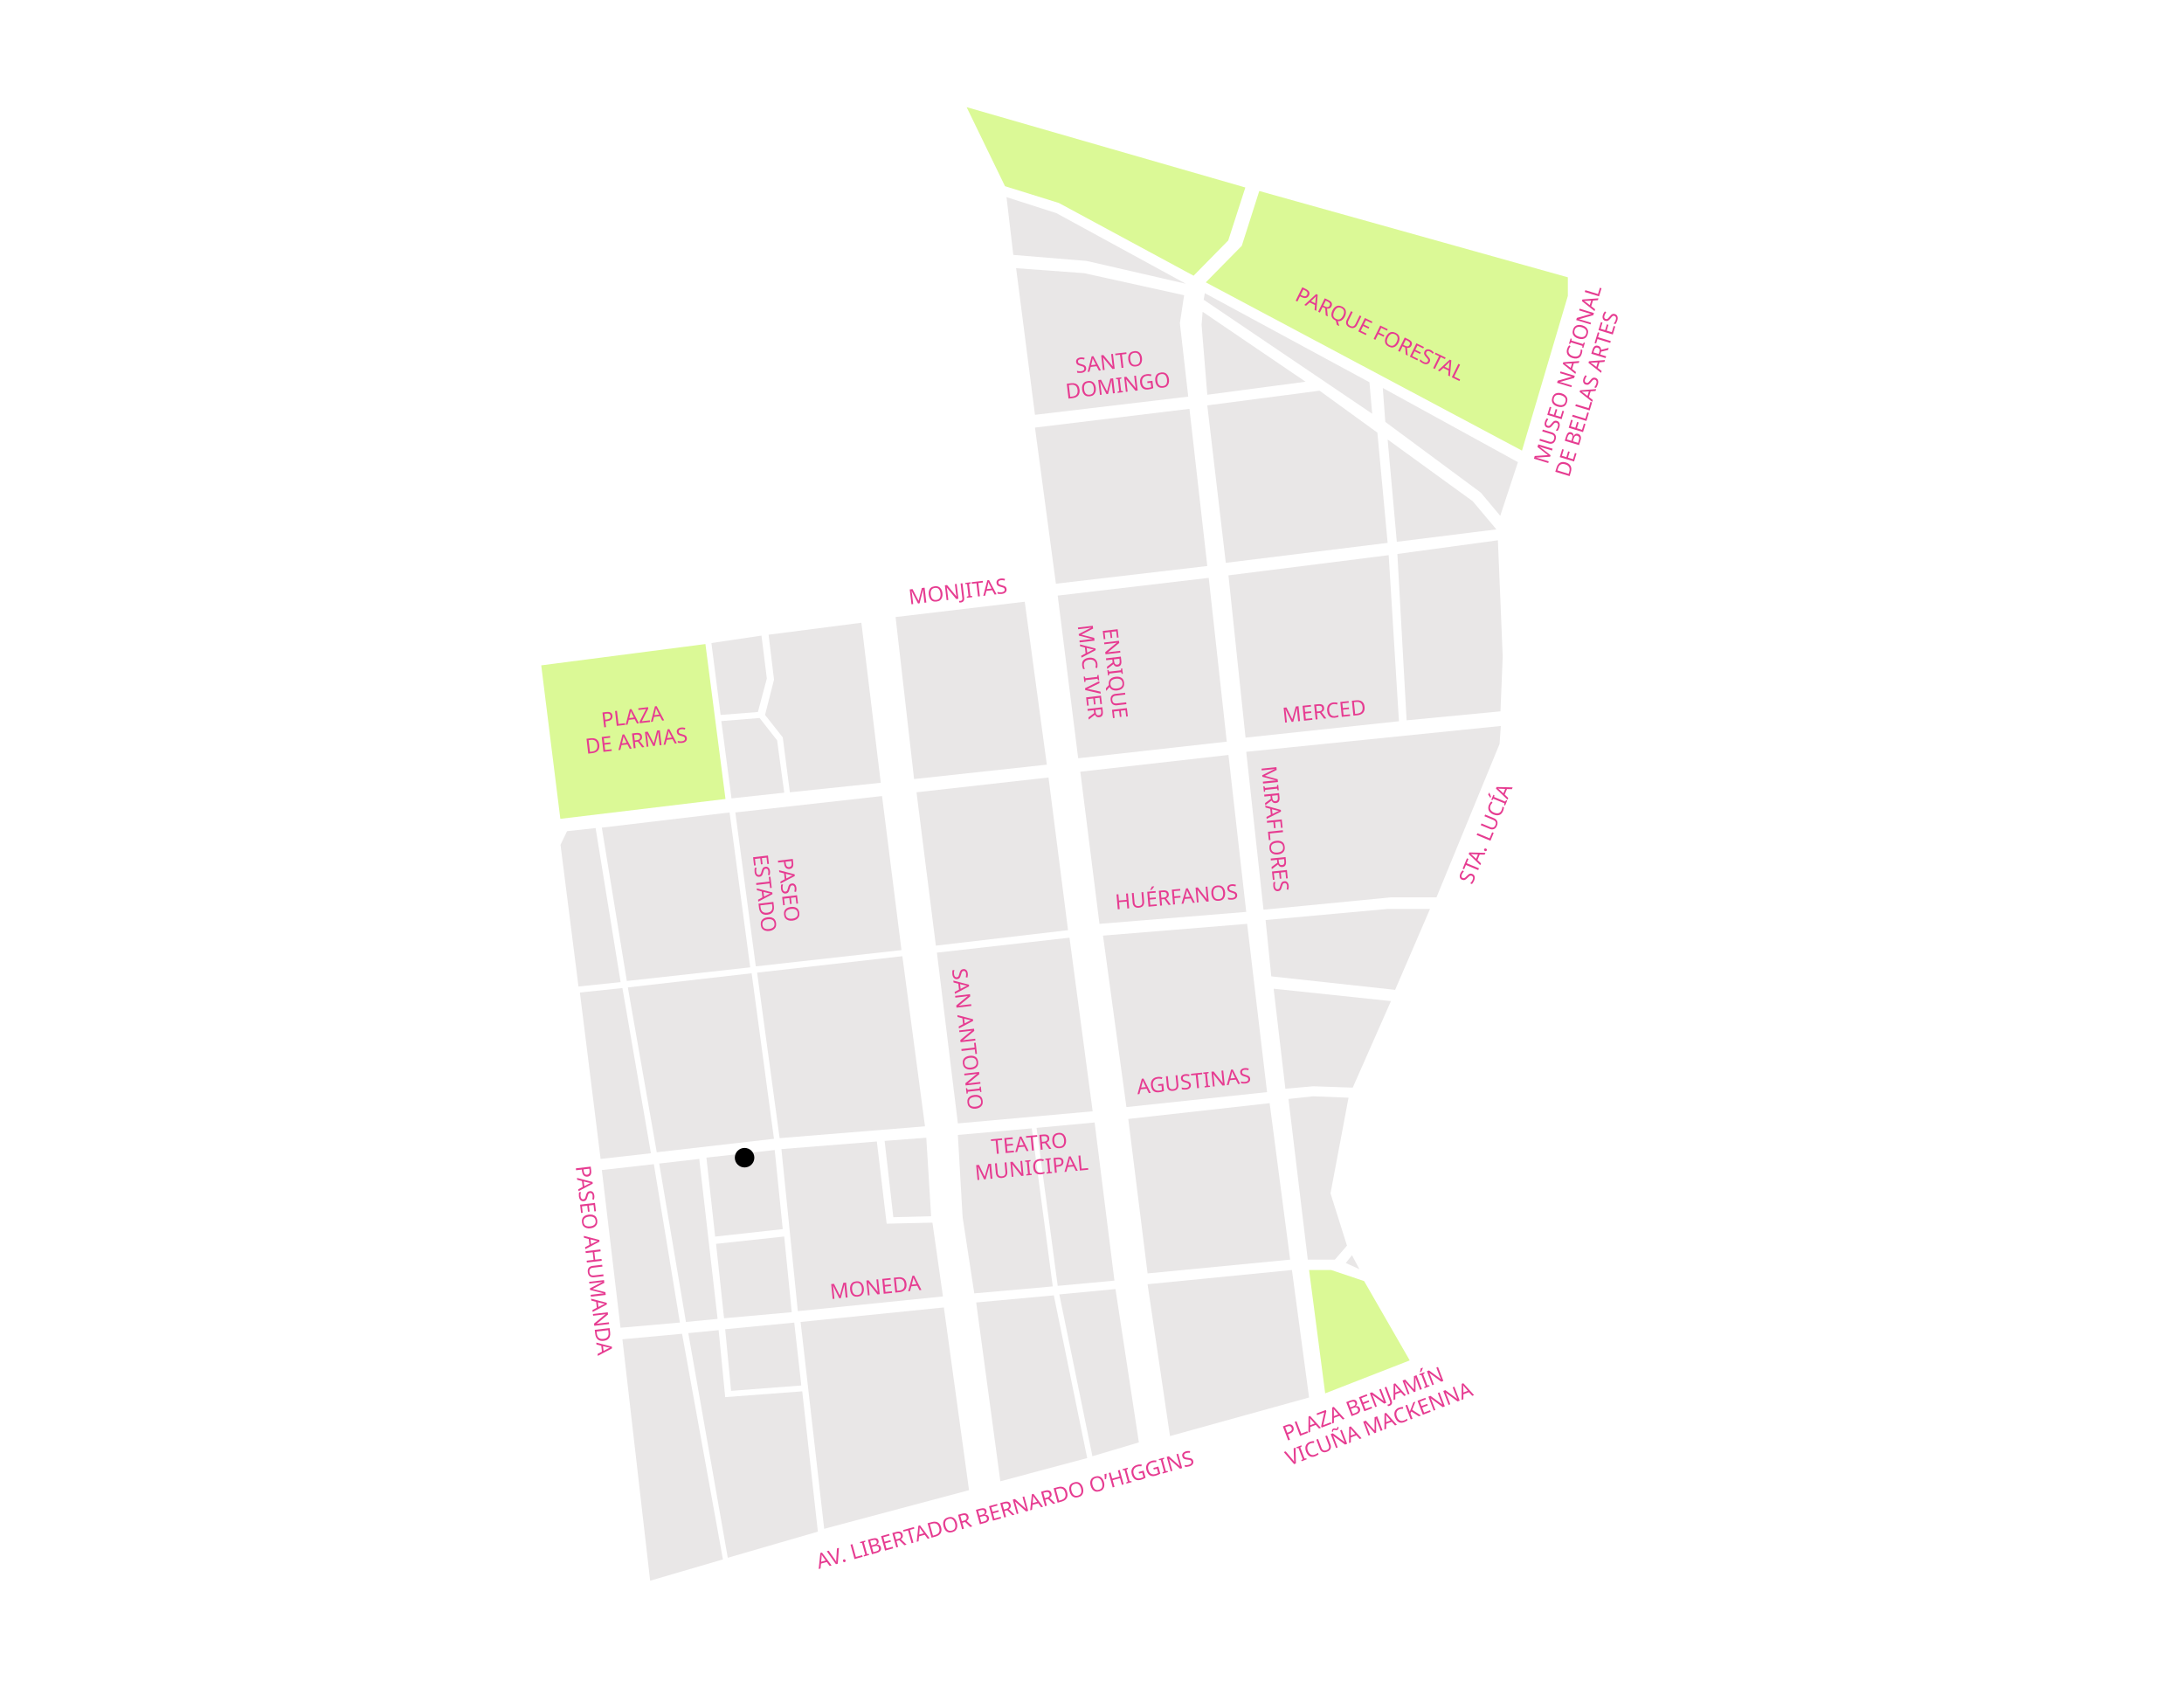
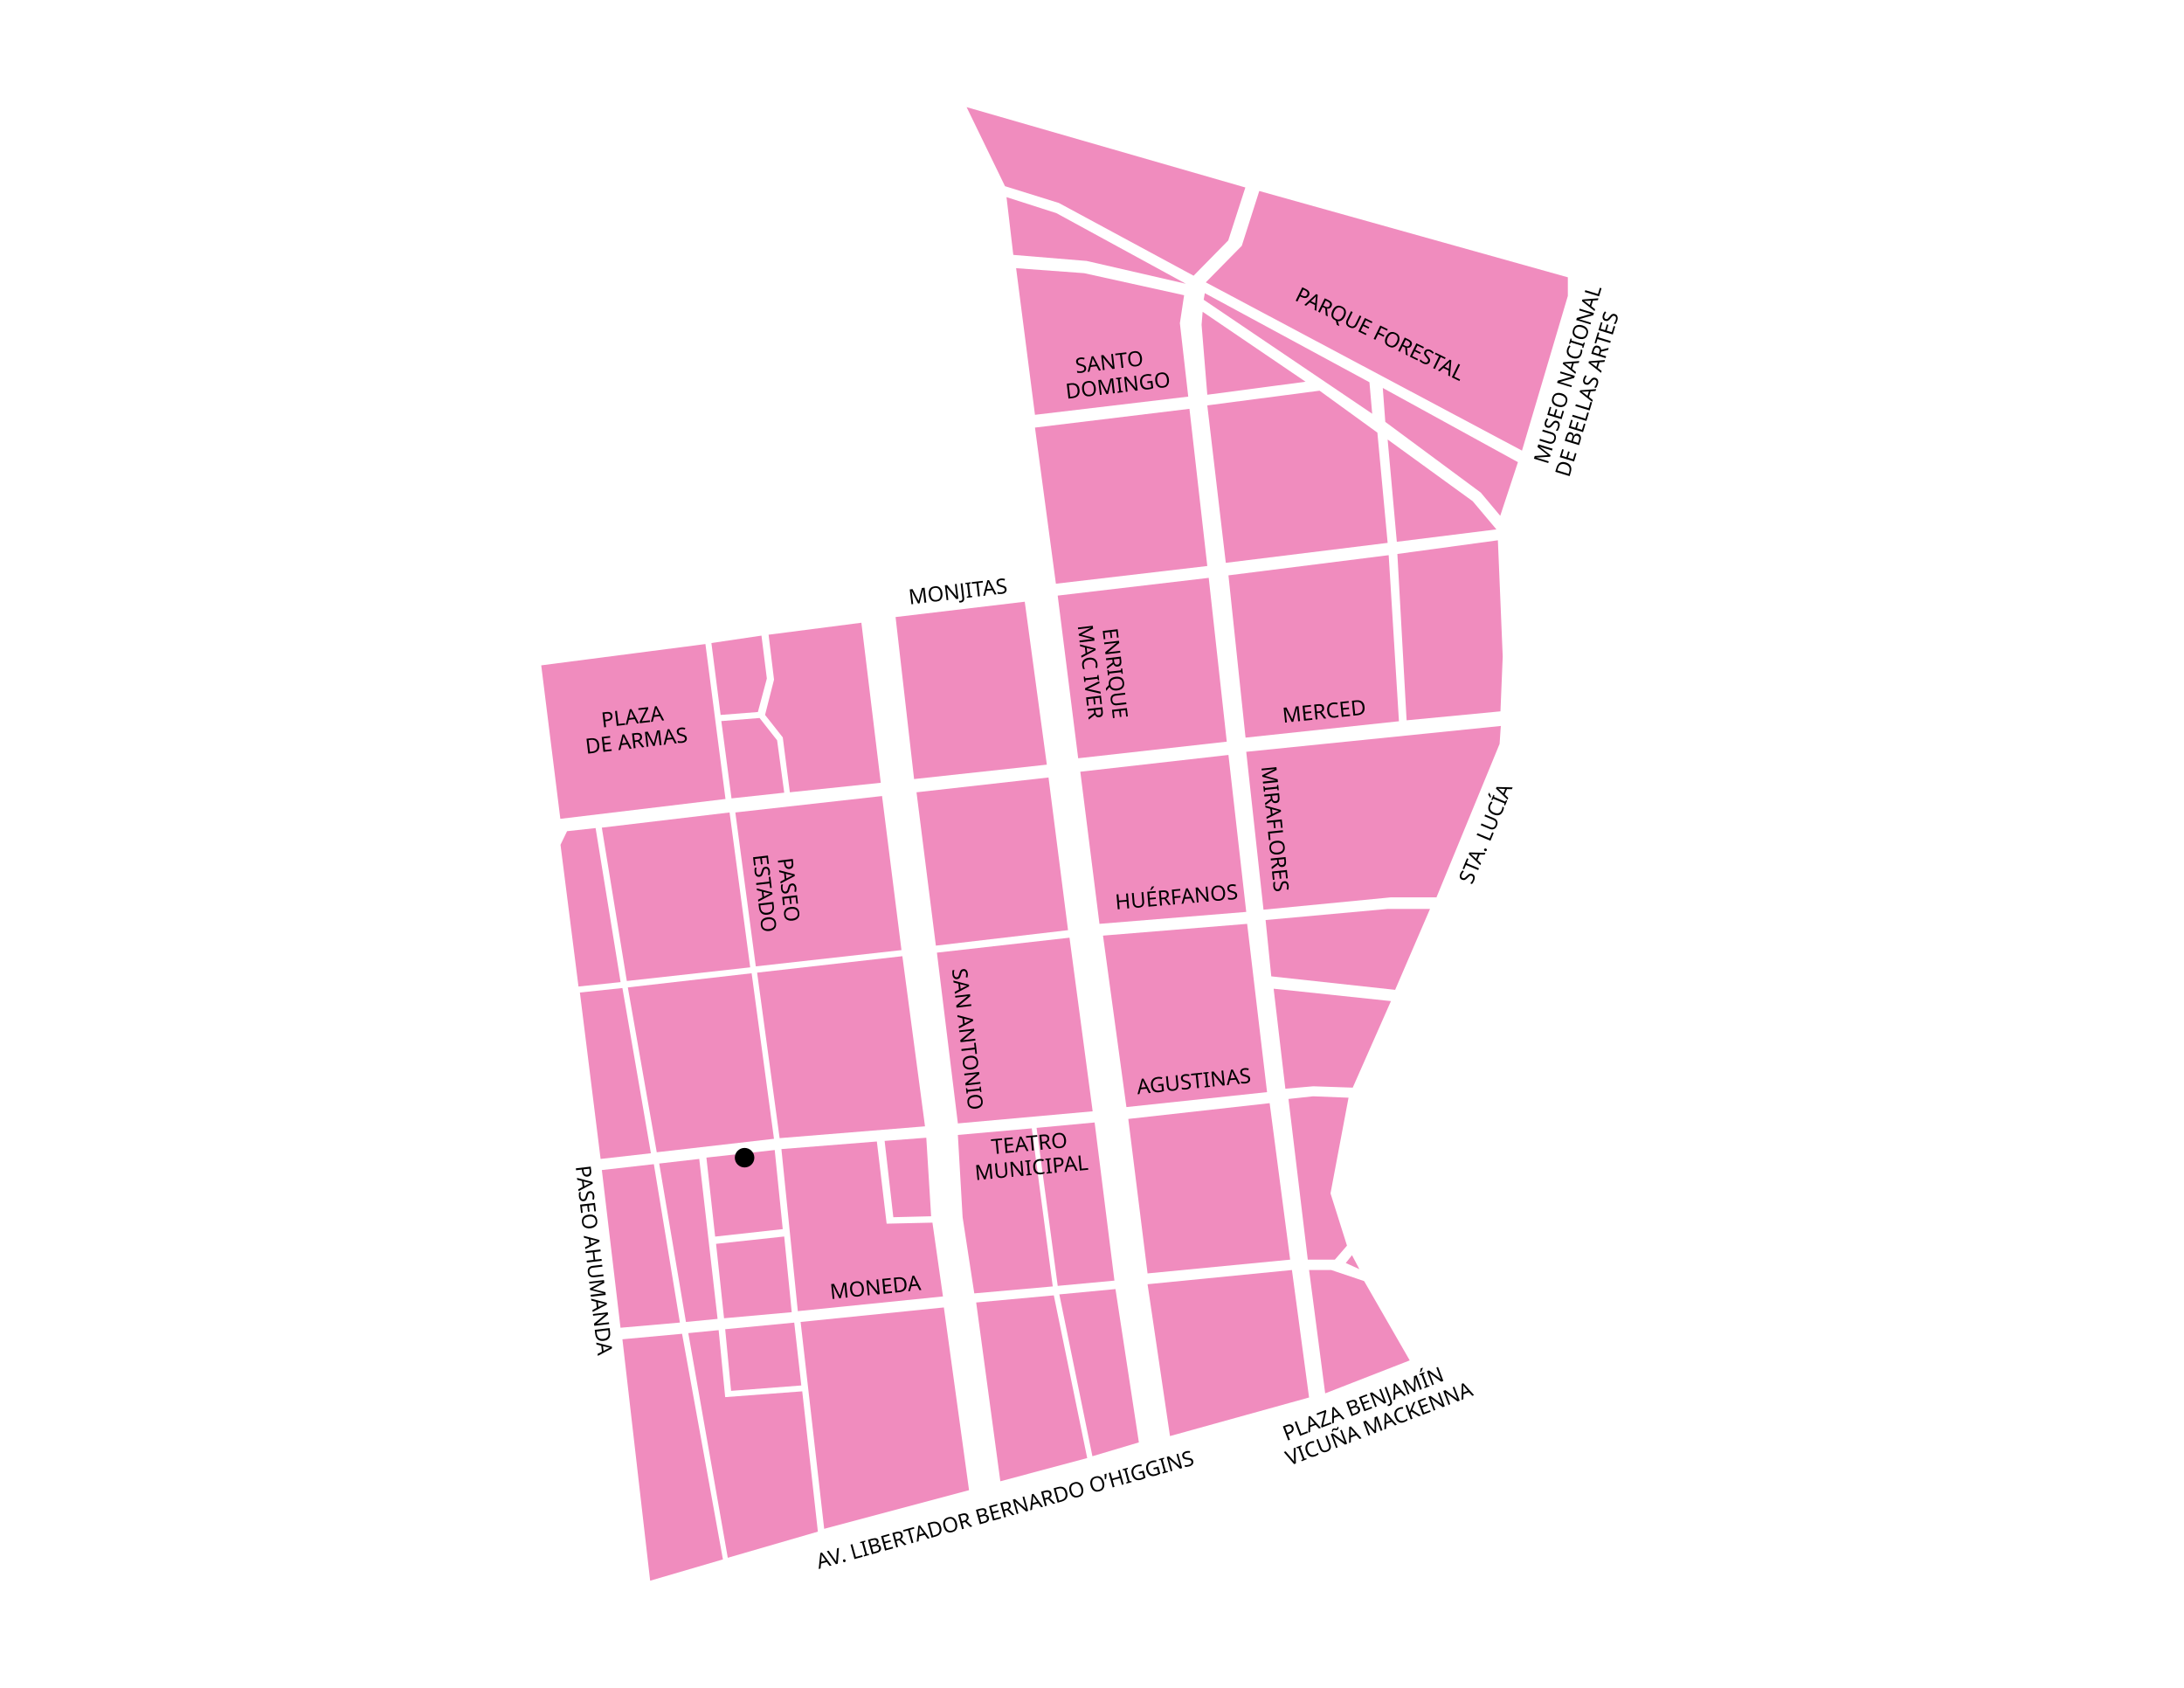
- <svg xmlns="http://www.w3.org/2000/svg" viewBox="0 0 792 612">
+ <svg xmlns="http://www.w3.org/2000/svg" id="Capa_1" version="1.1" viewBox="0 0 792 612">
  <defs>
    <style>
-       .cls-1 {
-         fill: #e9e7e7;
+       .st0 {
+         fill: #f08cbe;
      }

-       .cls-2 {
-         font-size: 7.6px;
+       .st1, .st2 {
+         isolation: isolate;
      }

-       .cls-2, .cls-3 {
-         fill: #e63c91;
+       .st2 {
        font-family: GeistMono-Regular, 'Geist Mono';
-       }
- 
-       .cls-3 {
        font-size: 7.6px;
-       }
- 
-       .cls-4 {
-         fill: #dbf996;
      }
    </style>
  </defs>
-   <g id="Capa_1" data-name="Capa 1">
+   <g id="Capa_11" data-name="Capa_1">
    <g>
-       <polygon class="cls-4" points="474.72 460.5 482.75 460.5 494.68 464.51 511.22 493.27 480.56 505.22 474.72 460.5" />
-       <polygon class="cls-1" points="468.5 460.5 474.72 506.72 424.28 520.71 416.15 465.65 468.5 460.5" />
-       <polygon class="cls-1" points="467.25 398.48 476.17 397.51 489.03 398.02 482.49 432.71 488.47 451.66 484.07 456.74 474.25 456.74 467.25 398.48" />
-       <polygon class="cls-1" points="490.28 455.12 488.03 457.96 492.97 460.2 490.28 455.12" />
-       <polygon class="cls-1" points="461.87 358.5 466.12 394.76 476.24 393.88 490.55 394.37 504.41 362.99 461.87 358.5" />
-       <polygon class="cls-1" points="518.57 329.58 505.93 358.91 461.01 354.02 458.95 333.6 503.18 329.58 518.57 329.58" />
-       <polygon class="cls-1" points="445.48 208.62 503.59 201.3 507.31 261.52 451.68 267.46 445.48 208.62" />
-       <polygon class="cls-1" points="506.74 200.86 510.09 261.18 544.12 257.93 544.94 238.06 543.19 195.9 506.74 200.86" />
-       <polygon class="cls-1" points="391.76 279.82 445.48 273.74 451.93 330.65 398.71 334.98 391.76 279.82" />
-       <polygon class="cls-1" points="399.99 339.25 452.26 334.98 459.48 396 408.48 401.42 399.99 339.25" />
-       <polygon class="cls-1" points="458.19 329.85 504.41 325.37 520.92 325.37 543.81 269.73 544.25 263.23 451.93 272.6 458.19 329.85" />
-       <polygon class="cls-1" points="409.16 405.72 460.42 400 467.85 456.74 416.15 461.73 409.16 405.72" />
-       <polygon class="cls-1" points="503.21 159.36 506.54 196.45 542.65 191.95 534.06 181.74 503.21 159.36" />
-       <polygon class="cls-1" points="478.52 141.66 437.81 146.99 444.52 204.08 503.21 196.84 499.49 156.87 478.52 141.66" />
-       <polygon class="cls-1" points="365 71.48 367.46 92.42 394.09 94.62 430.03 102.89 383.1 77.29 365 71.48" />
-       <polygon class="cls-1" points="550.46 167.58 544.04 187.03 536.98 178.61 502.36 152.98 501.45 140.67 550.46 167.58" />
-       <polygon class="cls-1" points="205.64 301.38 215.99 300.26 225.05 356.11 209.78 357.7 203.26 306.31 205.64 301.38" />
-       <polygon class="cls-1" points="210.29 359.88 225.71 358.26 236.04 418.16 217.8 420.22 210.29 359.88" />
-       <polygon class="cls-1" points="218.25 424.25 237.11 422.12 246.56 479.55 225.02 481.43 218.25 424.25" />
-       <polygon class="cls-1" points="225.71 485.61 247.34 483.62 262.16 565.43 235.77 573.15 225.71 485.61" />
-       <polygon class="cls-1" points="218.24 300.1 227.31 355.7 272.05 350.75 264.57 294.59 218.24 300.1" />
-       <polygon class="cls-1" points="227.68 358.03 272.57 352.9 280.67 412.92 238.16 417.8 227.68 358.03" />
-       <polygon class="cls-1" points="431.34 148.24 437.81 205.23 382.91 211.65 375.32 155.04 431.34 148.24" />
-       <polygon class="cls-1" points="259.67 451.01 284.38 448.35 287.11 475.79 262.57 477.99 259.67 451.01" />
-       <polygon class="cls-1" points="239.05 421.89 253.57 420.22 260.22 478.22 248.75 479.33 239.05 421.89" />
-       <polygon class="cls-1" points="256.17 419.74 280.94 416.99 283.85 445.67 259.34 448.38 256.17 419.74" />
-       <polygon class="cls-1" points="262.98 481.96 288.02 479.57 290.58 502.36 265.12 504.31 262.98 481.96" />
-       <polygon class="cls-1" points="290.33 479.33 342.28 474.07 351.41 540.33 298.88 554.34 290.33 479.33" />
-       <polygon class="cls-1" points="249.6 483.38 260.61 482.3 262.98 506.59 290.92 504.49 296.59 555.36 263.92 564.84 249.6 483.38" />
-       <polygon class="cls-1" points="283.37 416.65 289.32 475.41 341.95 470.08 338.14 443.32 321.53 443.7 317.98 413.9 283.37 416.65" />
-       <polygon class="cls-1" points="320.8 413.68 323.95 441.35 337.66 441.01 335.91 412.53 320.8 413.68" />
-       <polygon class="cls-1" points="266.66 294.59 319.86 288.64 326.91 344.5 274.08 350.4 266.66 294.59" />
-       <polygon class="cls-1" points="274.56 352.67 327.23 346.71 335.44 408.4 282.72 412.68 274.56 352.67" />
-       <polygon class="cls-4" points="203.2 296.9 196.27 241.25 255.81 233.53 263.09 289.71 203.2 296.9" />
-       <polygon class="cls-1" points="257.98 233.16 261.32 259.23 274.84 258.17 278.09 246.02 276.14 230.47 257.98 233.16" />
-       <polygon class="cls-1" points="261.58 261.46 275.45 260.34 281.81 268.44 284.39 287.42 265.27 289.49 261.58 261.46" />
-       <polygon class="cls-1" points="278.72 230.14 312.37 225.8 319.4 283.83 286.43 287.28 283.86 267.37 277.44 259.23 280.69 246.43 278.72 230.14" />
-       <polygon class="cls-1" points="368.48 97.24 375.32 150.41 430.9 143.81 427.87 117.2 429.4 107.05 393.13 99.05 368.48 97.24" />
-       <polygon class="cls-1" points="383.56 215.96 438.33 209.53 444.87 268.92 390.99 274.94 383.56 215.96" />
-       <polygon class="cls-1" points="354 472.27 382.15 469.69 394.26 528.69 362.76 537.1 354 472.27" />
-       <polygon class="cls-1" points="347.36 411.52 349.08 441.35 353.31 468.97 381.77 466.45 374.16 409.14 347.36 411.52" />
-       <polygon class="cls-1" points="384.15 469.34 404.51 467.41 413 523 396.15 528.02 384.15 469.34" />
-       <polygon class="cls-1" points="375.9 408.96 383.57 466.25 404.14 464.34 396.95 407 375.9 408.96" />
-       <polygon class="cls-1" points="436.12 113.05 435.74 117.78 437.81 143.13 473.44 138.41 436.12 113.05" />
-       <polygon class="cls-4" points="350.53 38.85 364.45 67.51 383.99 73.6 432.84 99.97 445.41 87.18 451.61 67.98 350.53 38.85" />
-       <polygon class="cls-4" points="551.93 163.39 568.56 107.29 568.56 100.55 456.66 69.25 450.32 89.12 437.27 102.38 551.93 163.39" />
-       <polygon class="cls-1" points="497.61 150.02 496.61 138.6 436.91 106.3 436.5 108.69 497.61 150.02" />
-       <polygon class="cls-1" points="339.76 345.42 387.84 340 396.24 402.95 347.36 407.34 339.76 345.42" />
-       <polygon class="cls-1" points="324.77 223.74 371.61 218.18 379.62 277.26 331.48 282.48 324.77 223.74" />
-       <polygon class="cls-1" points="332.36 287.28 380.23 281.91 387.31 337.27 339.38 342.88 332.36 287.28" />
-       <text class="cls-2" transform="translate(561.23 168.59) rotate(-73.04)">
-         <tspan x="0" y="0">MUSEO NACIONAL</tspan>
-         <tspan x="-2.28" y="8.8">DE BELLAS ARTES</tspan>
-       </text>
-       <text class="cls-2" transform="translate(218.37 263.81) rotate(-6.64)">
-         <tspan x="0" y="0">PLAZA</tspan>
-         <tspan x="-6.84" y="8.8">DE ARMAS</tspan>
-       </text>
-       <text class="cls-2" transform="translate(466.47 522.54) rotate(-20.97)">
-         <tspan x="0" y="0">PLAZA BENJAMÍN</tspan>
-         <tspan x="-2.28" y="8.8">VICUÑA MACKENNA</tspan>
-       </text>
-       <text class="cls-2" transform="translate(533.78 320.97) rotate(-67.4)">
-         <tspan x="0" y="0">STA. LUCÍA</tspan>
-       </text>
-       <text class="cls-2" transform="translate(469.21 108.71) rotate(26.13)">
-         <tspan x="0" y="0">PARQUE FORESTAL</tspan>
-       </text>
-       <text class="cls-3" transform="translate(296.89 568.91) rotate(-15.51)">
-         <tspan x="0" y="0">AV. LIBERTADOR BERNARDO O’HIGGINS</tspan>
-       </text>
-       <text class="cls-3" transform="translate(345.23 351.41) rotate(83.32)">
-         <tspan x="0" y="0">SAN ANTONIO</tspan>
-       </text>
-       <text class="cls-3" transform="translate(457.41 277.98) rotate(84.19)">
-         <tspan x="0" y="0">MIRAFLORES</tspan>
-       </text>
-       <text class="cls-3" transform="translate(399.82 228.05) rotate(83.32)">
-         <tspan x="0" y="0">ENRIQUE</tspan>
-         <tspan x="-2.28" y="8.8">MAC IVER</tspan>
-       </text>
-       <text class="cls-3" transform="translate(208.74 422.91) rotate(83.32)">
-         <tspan x="0" y="0">PASEO AHUMANDA</tspan>
-       </text>
-       <text class="cls-3" transform="translate(301.24 471.07) rotate(-5.81)">
-         <tspan x="0" y="0">MONEDA</tspan>
-       </text>
-       <text class="cls-3" transform="translate(412.5 396.77) rotate(-5.81)">
-         <tspan x="0" y="0">AGUSTINAS</tspan>
-       </text>
-       <text class="cls-3" transform="translate(465.32 262.08) rotate(-5.81)">
-         <tspan x="0" y="0">MERCED</tspan>
-       </text>
-       <text class="cls-3" transform="translate(282.02 311.35) rotate(83.32)">
-         <tspan x="0" y="0">PASEO</tspan>
-         <tspan x="-2.28" y="8.8">ESTADO</tspan>
-       </text>
-       <text class="cls-3" transform="translate(329.81 219.19) rotate(-6.68)">
-         <tspan x="0" y="0">MONJITAS</tspan>
-       </text>
-       <text class="cls-3" transform="translate(390.26 135.34) rotate(-6.68)">
-         <tspan x="0" y="0">SANTO</tspan>
-         <tspan x="-4.56" y="8.8">DOMINGO</tspan>
-       </text>
-       <text class="cls-3" transform="translate(359.76 418.54) rotate(-5.31)">
-         <tspan x="0" y="0">TEATRO</tspan>
-         <tspan x="-6.84" y="8.8">MUNICIPAL</tspan>
-       </text>
-       <text class="cls-3" transform="translate(404.62 329.77) rotate(-4.92)">
-         <tspan x="0" y="0">HUÉRFANOS</tspan>
-       </text>
+       <polygon class="st0" points="474.72 460.5 482.75 460.5 494.68 464.51 511.22 493.27 480.56 505.22 474.72 460.5" />
+       <polygon class="st0" points="468.5 460.5 474.72 506.72 424.28 520.71 416.15 465.65 468.5 460.5" />
+       <polygon class="st0" points="467.25 398.48 476.17 397.51 489.03 398.02 482.49 432.71 488.47 451.66 484.07 456.74 474.25 456.74 467.25 398.48" />
+       <polygon class="st0" points="490.28 455.12 488.03 457.96 492.97 460.2 490.28 455.12" />
+       <polygon class="st0" points="461.87 358.5 466.12 394.76 476.24 393.88 490.55 394.37 504.41 362.99 461.87 358.5" />
+       <polygon class="st0" points="518.57 329.58 505.93 358.91 461.01 354.02 458.95 333.6 503.18 329.58 518.57 329.58" />
+       <polygon class="st0" points="445.48 208.62 503.59 201.3 507.31 261.52 451.68 267.46 445.48 208.62" />
+       <polygon class="st0" points="506.74 200.86 510.09 261.18 544.12 257.93 544.94 238.06 543.19 195.9 506.74 200.86" />
+       <polygon class="st0" points="391.76 279.82 445.48 273.74 451.93 330.65 398.71 334.98 391.76 279.82" />
+       <polygon class="st0" points="399.99 339.25 452.26 334.98 459.48 396 408.48 401.42 399.99 339.25" />
+       <polygon class="st0" points="458.19 329.85 504.41 325.37 520.92 325.37 543.81 269.73 544.25 263.23 451.93 272.6 458.19 329.85" />
+       <polygon class="st0" points="409.16 405.72 460.42 400 467.85 456.74 416.15 461.73 409.16 405.72" />
+       <polygon class="st0" points="503.21 159.36 506.54 196.45 542.65 191.95 534.06 181.74 503.21 159.36" />
+       <polygon class="st0" points="478.52 141.66 437.81 146.99 444.52 204.08 503.21 196.84 499.49 156.87 478.52 141.66" />
+       <polygon class="st0" points="365 71.48 367.46 92.42 394.09 94.62 430.03 102.89 383.1 77.29 365 71.48" />
+       <polygon class="st0" points="550.46 167.58 544.04 187.03 536.98 178.61 502.36 152.98 501.45 140.67 550.46 167.58" />
+       <polygon class="st0" points="205.64 301.38 215.99 300.26 225.05 356.11 209.78 357.7 203.26 306.31 205.64 301.38" />
+       <polygon class="st0" points="210.29 359.88 225.71 358.26 236.04 418.16 217.8 420.22 210.29 359.88" />
+       <polygon class="st0" points="218.25 424.25 237.11 422.12 246.56 479.55 225.02 481.43 218.25 424.25" />
+       <polygon class="st0" points="225.71 485.61 247.34 483.62 262.16 565.43 235.77 573.15 225.71 485.61" />
+       <polygon class="st0" points="218.24 300.1 227.31 355.7 272.05 350.75 264.57 294.59 218.24 300.1" />
+       <polygon class="st0" points="227.68 358.03 272.57 352.9 280.67 412.92 238.16 417.8 227.68 358.03" />
+       <polygon class="st0" points="431.34 148.24 437.81 205.23 382.91 211.65 375.32 155.04 431.34 148.24" />
+       <polygon class="st0" points="259.67 451.01 284.38 448.35 287.11 475.79 262.57 477.99 259.67 451.01" />
+       <polygon class="st0" points="239.05 421.89 253.57 420.22 260.22 478.22 248.75 479.33 239.05 421.89" />
+       <polygon class="st0" points="256.17 419.74 280.94 416.99 283.85 445.67 259.34 448.38 256.17 419.74" />
+       <polygon class="st0" points="262.98 481.96 288.02 479.57 290.58 502.36 265.12 504.31 262.98 481.96" />
+       <polygon class="st0" points="290.33 479.33 342.28 474.07 351.41 540.33 298.88 554.34 290.33 479.33" />
+       <polygon class="st0" points="249.6 483.38 260.61 482.3 262.98 506.59 290.92 504.49 296.59 555.36 263.92 564.84 249.6 483.38" />
+       <polygon class="st0" points="283.37 416.65 289.32 475.41 341.95 470.08 338.14 443.32 321.53 443.7 317.98 413.9 283.37 416.65" />
+       <polygon class="st0" points="320.8 413.68 323.95 441.35 337.66 441.01 335.91 412.53 320.8 413.68" />
+       <polygon class="st0" points="266.66 294.59 319.86 288.64 326.91 344.5 274.08 350.4 266.66 294.59" />
+       <polygon class="st0" points="274.56 352.67 327.23 346.71 335.44 408.4 282.72 412.68 274.56 352.67" />
+       <polygon class="st0" points="203.2 296.9 196.27 241.25 255.81 233.53 263.09 289.71 203.2 296.9" />
+       <polygon class="st0" points="257.98 233.16 261.32 259.23 274.84 258.17 278.09 246.02 276.14 230.47 257.98 233.16" />
+       <polygon class="st0" points="261.58 261.46 275.45 260.34 281.81 268.44 284.39 287.42 265.27 289.49 261.58 261.46" />
+       <polygon class="st0" points="278.72 230.14 312.37 225.8 319.4 283.83 286.43 287.28 283.86 267.37 277.44 259.23 280.69 246.43 278.72 230.14" />
+       <polygon class="st0" points="368.48 97.24 375.32 150.41 430.9 143.81 427.87 117.2 429.4 107.05 393.13 99.05 368.48 97.24" />
+       <polygon class="st0" points="383.56 215.96 438.33 209.53 444.87 268.92 390.99 274.94 383.56 215.96" />
+       <polygon class="st0" points="354 472.27 382.15 469.69 394.26 528.69 362.76 537.1 354 472.27" />
+       <polygon class="st0" points="347.36 411.52 349.08 441.35 353.31 468.97 381.77 466.45 374.16 409.14 347.36 411.52" />
+       <polygon class="st0" points="384.15 469.34 404.51 467.41 413 523 396.15 528.02 384.15 469.34" />
+       <polygon class="st0" points="375.9 408.96 383.57 466.25 404.14 464.34 396.95 407 375.9 408.96" />
+       <polygon class="st0" points="436.12 113.05 435.74 117.78 437.81 143.13 473.44 138.41 436.12 113.05" />
+       <polygon class="st0" points="350.53 38.85 364.45 67.51 383.99 73.6 432.84 99.97 445.41 87.18 451.61 67.98 350.53 38.85" />
+       <polygon class="st0" points="551.93 163.39 568.56 107.29 568.56 100.55 456.66 69.25 450.32 89.12 437.27 102.38 551.93 163.39" />
+       <polygon class="st0" points="497.61 150.02 496.61 138.6 436.91 106.3 436.5 108.69 497.61 150.02" />
+       <polygon class="st0" points="339.76 345.42 387.84 340 396.24 402.95 347.36 407.34 339.76 345.42" />
+       <polygon class="st0" points="324.77 223.74 371.61 218.18 379.62 277.26 331.48 282.48 324.77 223.74" />
+       <polygon class="st0" points="332.36 287.28 380.23 281.91 387.31 337.27 339.38 342.88 332.36 287.28" />
+       <g class="st1">
+         <text class="st2" transform="translate(561.23 168.59) rotate(-73.04)">
+           <tspan x="0" y="0">MUSEO NACIONAL</tspan>
+         </text>
+         <text class="st2" transform="translate(568.98 173.34) rotate(-73.04)">
+           <tspan x="0" y="0">DE BELLAS ARTES</tspan>
+         </text>
+       </g>
+       <g class="st1">
+         <text class="st2" transform="translate(218.37 263.81) rotate(-6.64)">
+           <tspan x="0" y="0">PLAZA</tspan>
+         </text>
+         <text class="st2" transform="translate(212.59 273.34) rotate(-6.64)">
+           <tspan x="0" y="0">DE ARMAS</tspan>
+         </text>
+       </g>
+       <g class="st1">
+         <text class="st2" transform="translate(466.47 522.54) rotate(-20.97)">
+           <tspan x="0" y="0">PLAZA BENJAMÍN</tspan>
+         </text>
+         <text class="st2" transform="translate(467.49 531.57) rotate(-20.97)">
+           <tspan x="0" y="0">VICUÑA MACKENNA</tspan>
+         </text>
+       </g>
+       <g class="st1">
+         <text class="st2" transform="translate(533.78 320.97) rotate(-67.4)">
+           <tspan x="0" y="0">STA. LUCÍA</tspan>
+         </text>
+       </g>
+       <g class="st1">
+         <text class="st2" transform="translate(469.21 108.71) rotate(26.13)">
+           <tspan x="0" y="0">PARQUE FORESTAL</tspan>
+         </text>
+       </g>
+       <g class="st1">
+         <text class="st2" transform="translate(296.89 568.91) rotate(-15.51)">
+           <tspan x="0" y="0">AV. LIBERTADOR BERNARDO O’HIGGINS</tspan>
+         </text>
+       </g>
+       <g class="st1">
+         <text class="st2" transform="translate(345.23 351.41) rotate(83.32)">
+           <tspan x="0" y="0">SAN ANTONIO</tspan>
+         </text>
+       </g>
+       <g class="st1">
+         <text class="st2" transform="translate(457.41 277.98) rotate(84.19)">
+           <tspan x="0" y="0">MIRAFLORES</tspan>
+         </text>
+       </g>
+       <g class="st1">
+         <text class="st2" transform="translate(399.82 228.05) rotate(83.32)">
+           <tspan x="0" y="0">ENRIQUE</tspan>
+         </text>
+         <text class="st2" transform="translate(390.81 226.81) rotate(83.32)">
+           <tspan x="0" y="0">MAC IVER</tspan>
+         </text>
+       </g>
+       <g class="st1">
+         <text class="st2" transform="translate(208.74 422.91) rotate(83.32)">
+           <tspan x="0" y="0">PASEO AHUMANDA</tspan>
+         </text>
+       </g>
+       <g class="st1">
+         <text class="st2" transform="translate(301.24 471.07) rotate(-5.81)">
+           <tspan x="0" y="0">MONEDA</tspan>
+         </text>
+       </g>
+       <g class="st1">
+         <text class="st2" transform="translate(412.5 396.77) rotate(-5.81)">
+           <tspan x="0" y="0">AGUSTINAS</tspan>
+         </text>
+       </g>
+       <g class="st1">
+         <text class="st2" transform="translate(465.32 262.08) rotate(-5.81)">
+           <tspan x="0" y="0">MERCED</tspan>
+         </text>
+       </g>
+       <g class="st1">
+         <text class="st2" transform="translate(282.02 311.35) rotate(83.32)">
+           <tspan x="0" y="0">PASEO</tspan>
+         </text>
+         <text class="st2" transform="translate(273.01 310.11) rotate(83.32)">
+           <tspan x="0" y="0">ESTADO</tspan>
+         </text>
+       </g>
+       <g class="st1">
+         <text class="st2" transform="translate(329.81 219.19) rotate(-6.68)">
+           <tspan x="0" y="0">MONJITAS</tspan>
+         </text>
+       </g>
+       <g class="st1">
+         <text class="st2" transform="translate(390.26 135.34) rotate(-6.68)">
+           <tspan x="0" y="0">SANTO</tspan>
+         </text>
+         <text class="st2" transform="translate(386.75 144.61) rotate(-6.68)">
+           <tspan x="0" y="0">DOMINGO</tspan>
+         </text>
+       </g>
+       <g class="st1">
+         <text class="st2" transform="translate(359.76 418.54) rotate(-5.31)">
+           <tspan x="0" y="0">TEATRO</tspan>
+         </text>
+         <text class="st2" transform="translate(353.76 427.94) rotate(-5.31)">
+           <tspan x="0" y="0">MUNICIPAL</tspan>
+         </text>
+       </g>
+       <g class="st1">
+         <text class="st2" transform="translate(404.62 329.77) rotate(-4.92)">
+           <tspan x="0" y="0">HUÉRFANOS</tspan>
+         </text>
+       </g>
    </g>
  </g>
-   <g id="Capa_2" data-name="Capa 2">
+   <g id="Capa_2">
    <circle cx="270.01" cy="419.77" r="3.54" />
  </g>
</svg>
